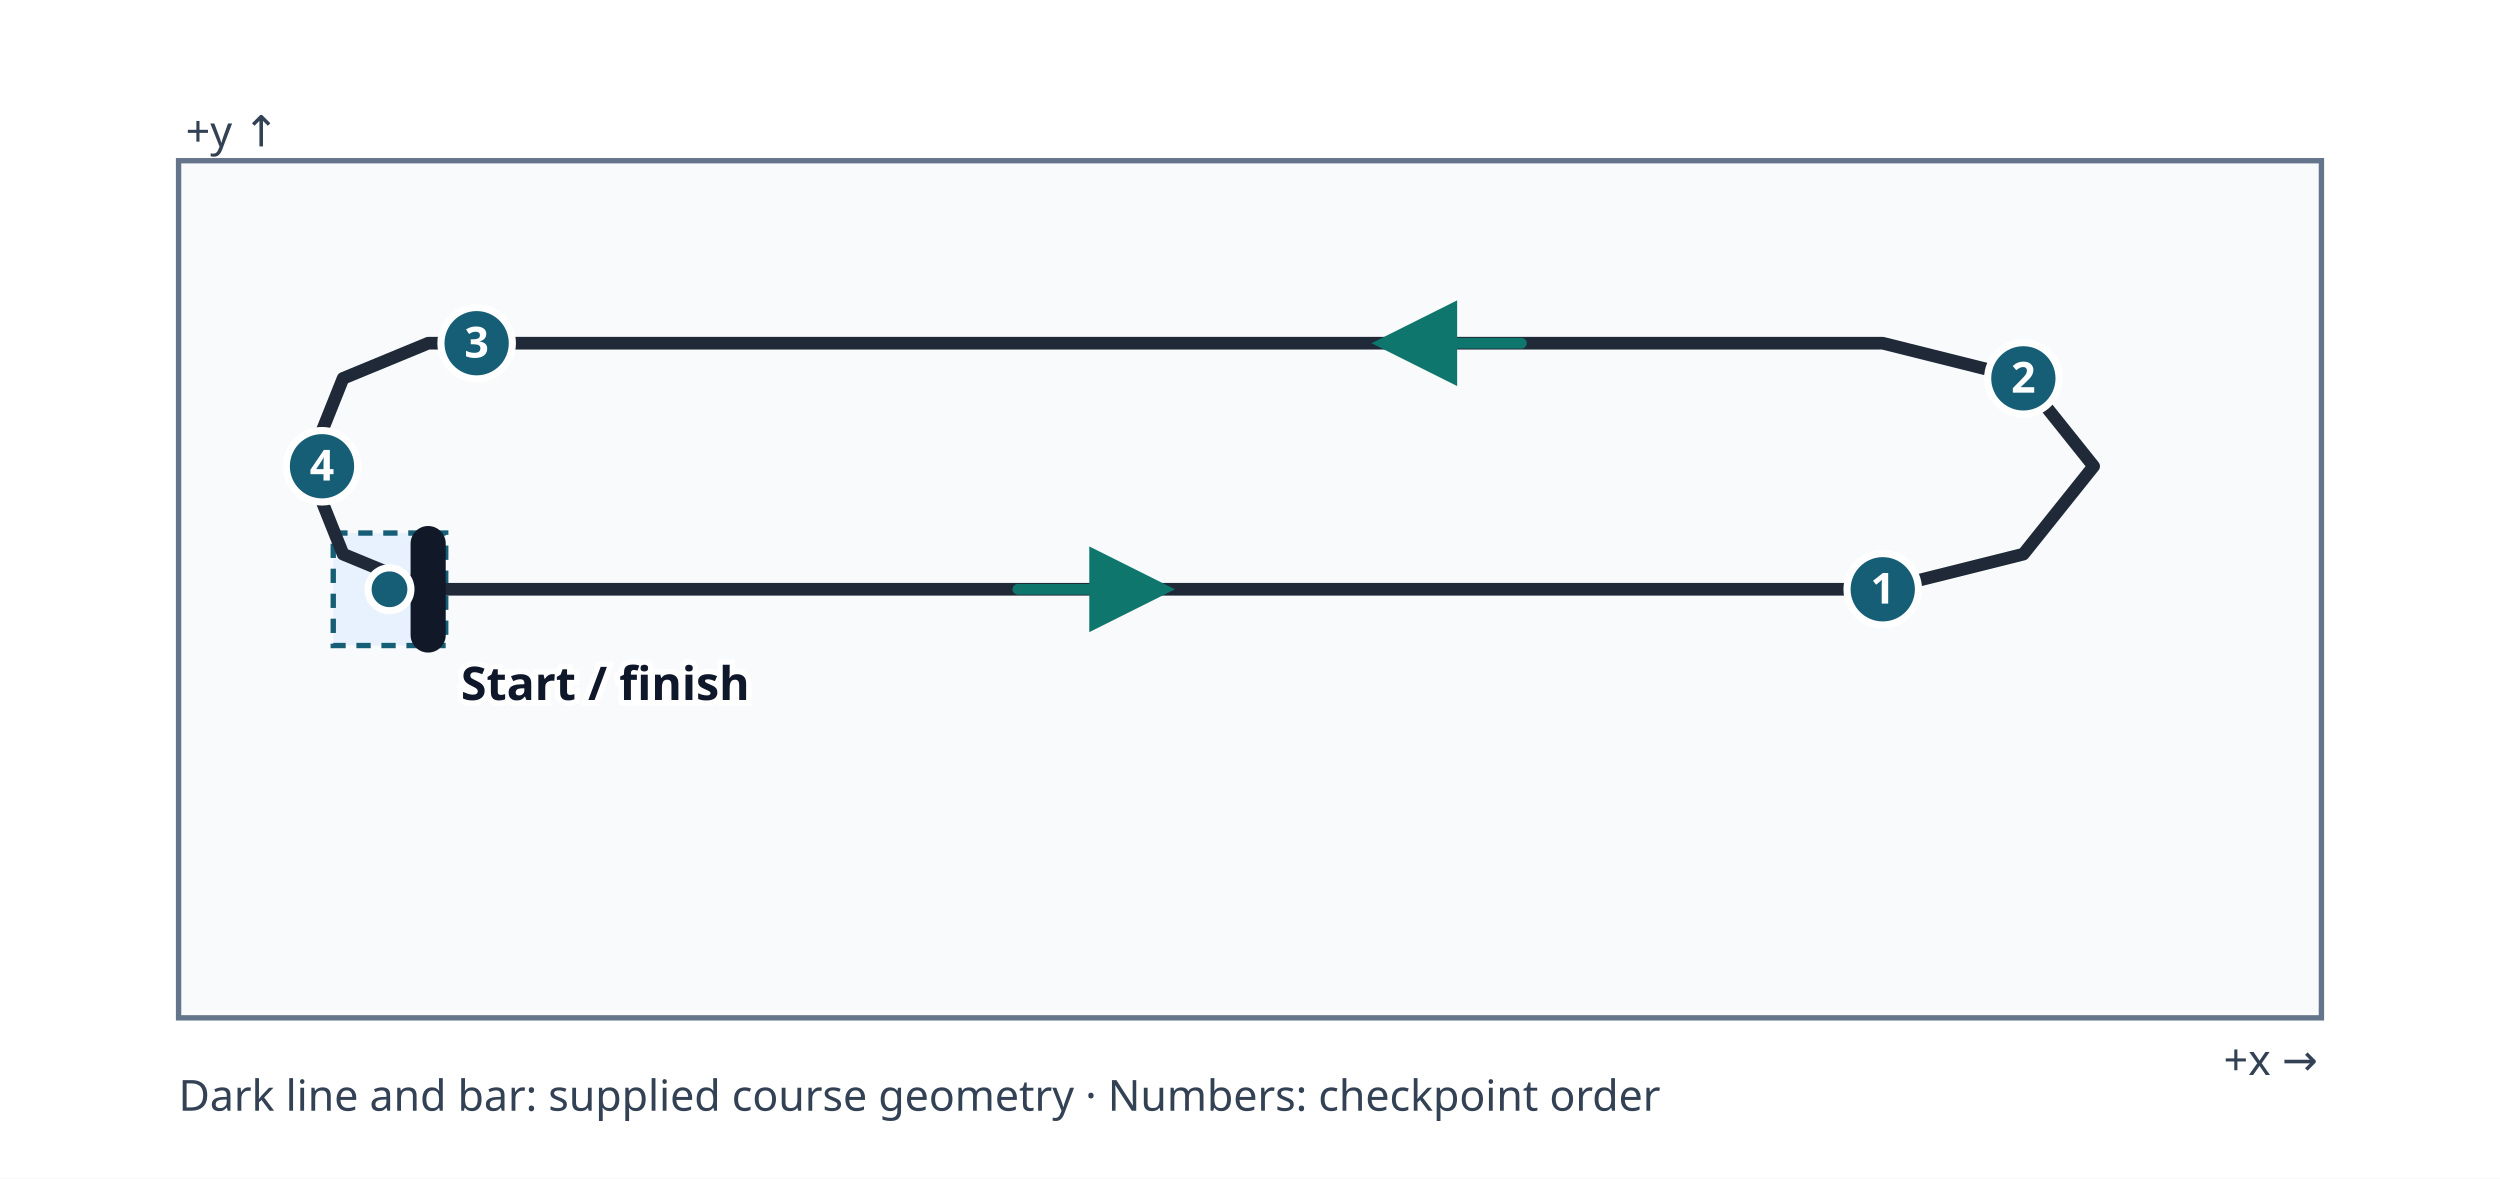
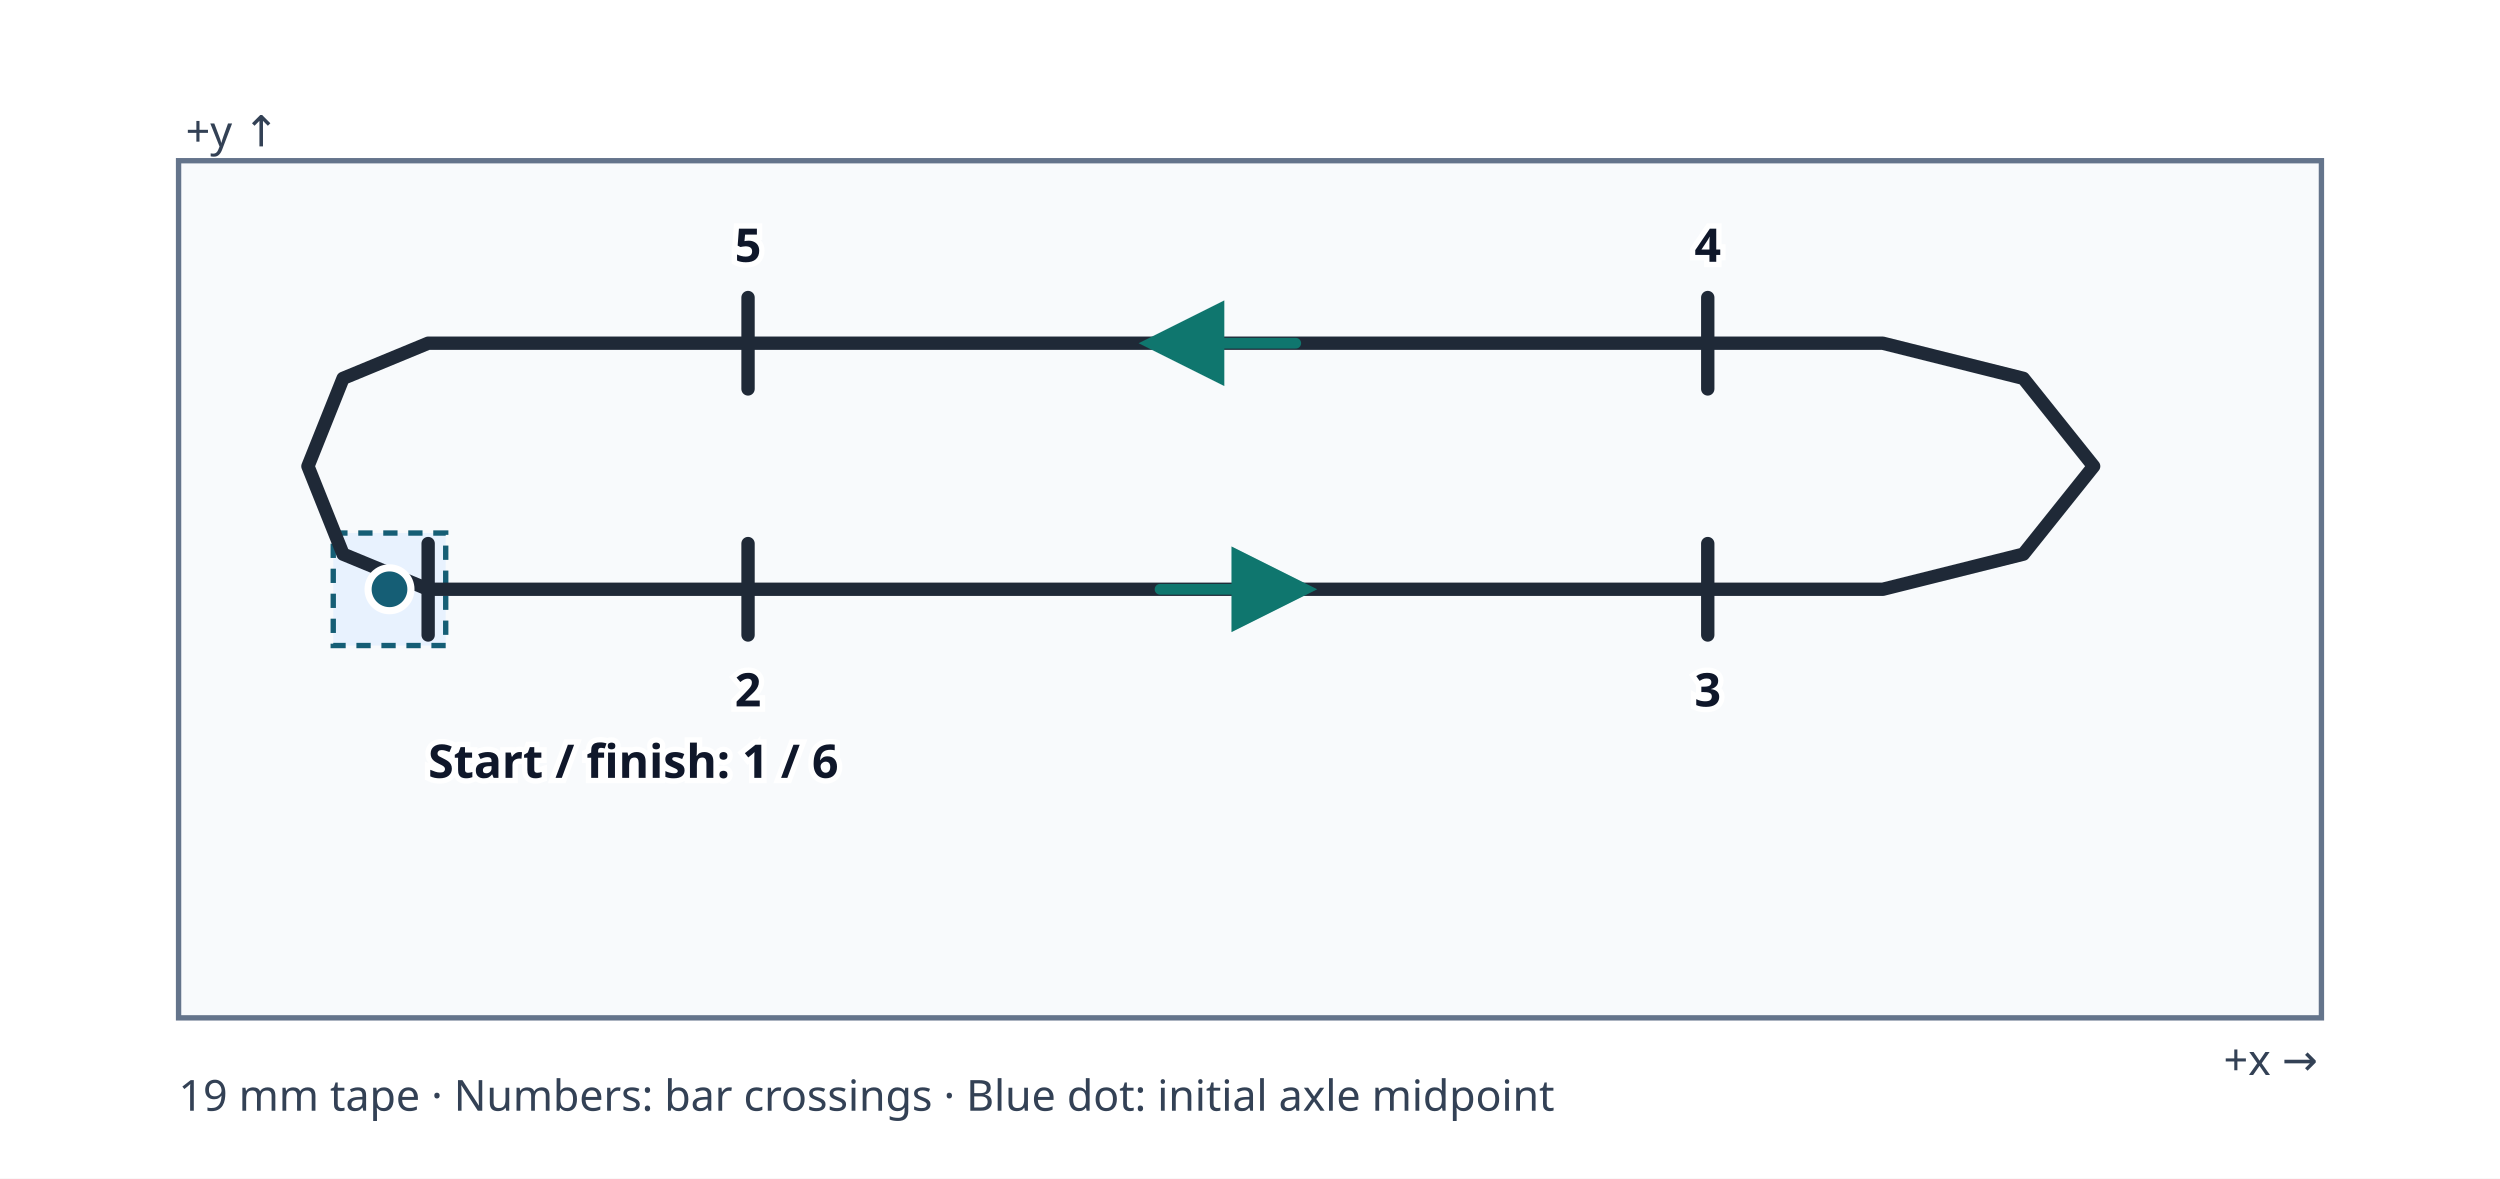
<svg xmlns="http://www.w3.org/2000/svg" viewBox="0 0 700 330" role="img" aria-labelledby="title desc">
  <defs>
    <marker id="arrow" markerWidth="8" markerHeight="8" refX="6" refY="4" orient="auto">
      <path d="M0 0 L8 4 L0 8 Z" fill="#0f766e" />
    </marker>
  </defs>
  <style>.background{fill:#fff}.arena{fill:#f8fafc;stroke:#64748b;stroke-width:1.5}.start-box{fill:#dbeafe;fill-opacity:.55;stroke:#155e75;stroke-width:1.5;stroke-dasharray:4 3}.obstacle{fill:#475569;stroke:#334155;stroke-width:1.5}.gate{fill:#f59e0b;fill-opacity:.55;stroke:#92400e;stroke-width:2;stroke-dasharray:5 3}.track{fill:none;stroke:#1f2937;stroke-linejoin:round;stroke-linecap:round}.finish{stroke:#111827;stroke-linecap:round}.outbound{fill:none;stroke:#0f766e;stroke-width:3;stroke-dasharray:7 5;stroke-linejoin:round}.direction{stroke:#0f766e;stroke-width:3;stroke-linecap:round}.point{fill:#155e75;stroke:#fff;stroke-width:2}.goal{fill:#b45309;stroke:#fff;stroke-width:2}.home{fill:#155e75;stroke:#fff;stroke-width:2}.point-text{fill:#fff;font:700 12px system-ui,sans-serif}.label{fill:#0f172a;font:600 13px system-ui,sans-serif;paint-order:stroke;stroke:#fff;stroke-width:3px}.small{fill:#334155;font:12px system-ui,sans-serif}</style>
  <rect class="background" width="700" height="330" />
  <rect class="arena" x="50.0" y="45.0" width="600.00" height="240.00" />
  <rect class="start-box" x="93.31" y="149.25" width="31.49" height="31.50" />
-   <polyline class="track" stroke-width="3.54" points="119.88,165.0 527.17,165.0 566.54,155.16 586.22,130.55 566.54,105.94 527.17,96.1 119.88,96.1 96.06,105.94 86.22,130.55 96.06,155.16 119.88,165.0" />
-   <polyline class="finish" stroke-width="9.84" points="119.88,177.8 119.88,152.2" />
-   <circle class="point" cx="527.17" cy="165.0" r="10" />
-   <text class="point-text" x="527.17" y="169.0" text-anchor="middle">1</text>
-   <circle class="point" cx="566.54" cy="105.94" r="10" />
-   <text class="point-text" x="566.54" y="109.94" text-anchor="middle">2</text>
-   <circle class="point" cx="133.46" cy="96.1" r="10" />
-   <text class="point-text" x="133.46" y="100.1" text-anchor="middle">3</text>
-   <circle class="point" cx="90.16" cy="130.55" r="10" />
-   <text class="point-text" x="90.16" y="134.55" text-anchor="middle">4</text>
+   <polyline class="track" stroke-width="3.74" points="119.88,165.0 527.17,165.0 566.54,155.16 586.22,130.55 566.54,105.94 527.17,96.1 119.88,96.1 96.06,105.94 86.22,130.55 96.06,155.16 119.88,165.0" />
+   <polyline class="track" stroke-width="3.74" points="119.88,177.8 119.88,152.2" />
+   <text class="label" x="119.88" y="217.8" text-anchor="start">Start / finish: 1 / 6</text>
+   <polyline class="track" stroke-width="3.74" points="209.45,152.2 209.45,177.8" />
+   <text class="label" x="209.45" y="197.8" text-anchor="middle">2</text>
+   <polyline class="track" stroke-width="3.74" points="478.17,152.2 478.17,177.8" />
+   <text class="label" x="478.17" y="197.8" text-anchor="middle">3</text>
+   <polyline class="track" stroke-width="3.74" points="478.17,108.9 478.17,83.31" />
+   <text class="label" x="478.17" y="73.31" text-anchor="middle">4</text>
+   <polyline class="track" stroke-width="3.74" points="209.45,108.9 209.45,83.31" />
+   <text class="label" x="209.45" y="73.31" text-anchor="middle">5</text>
  <circle class="home" cx="109.06" cy="165.0" r="6" />
-   <text class="label" x="129.06" y="196.0" text-anchor="start">Start / finish</text>
-   <line class="direction" x1="285" y1="165.0" x2="323" y2="165.0" marker-end="url(#arrow)" />
-   <line class="direction" x1="426" y1="96.1" x2="390" y2="96.1" marker-end="url(#arrow)" />
+   <line class="direction" x1="324.81" y1="165.0" x2="362.81" y2="165.0" marker-end="url(#arrow)" />
+   <line class="direction" x1="362.81" y1="96.105" x2="324.81" y2="96.105" marker-end="url(#arrow)" />
  <text class="small" x="52" y="41" text-anchor="start">+y ↑</text>
  <text class="small" x="649" y="301" text-anchor="end">+x →</text>
-   <text class="small" x="50" y="311" text-anchor="start">Dark line and bar: supplied course geometry · Numbers: checkpoint order</text>
+   <text class="small" x="50" y="311" text-anchor="start">19 mm tape · Numbers: bar crossings · Blue dot: initial axle midpoint</text>
</svg>
